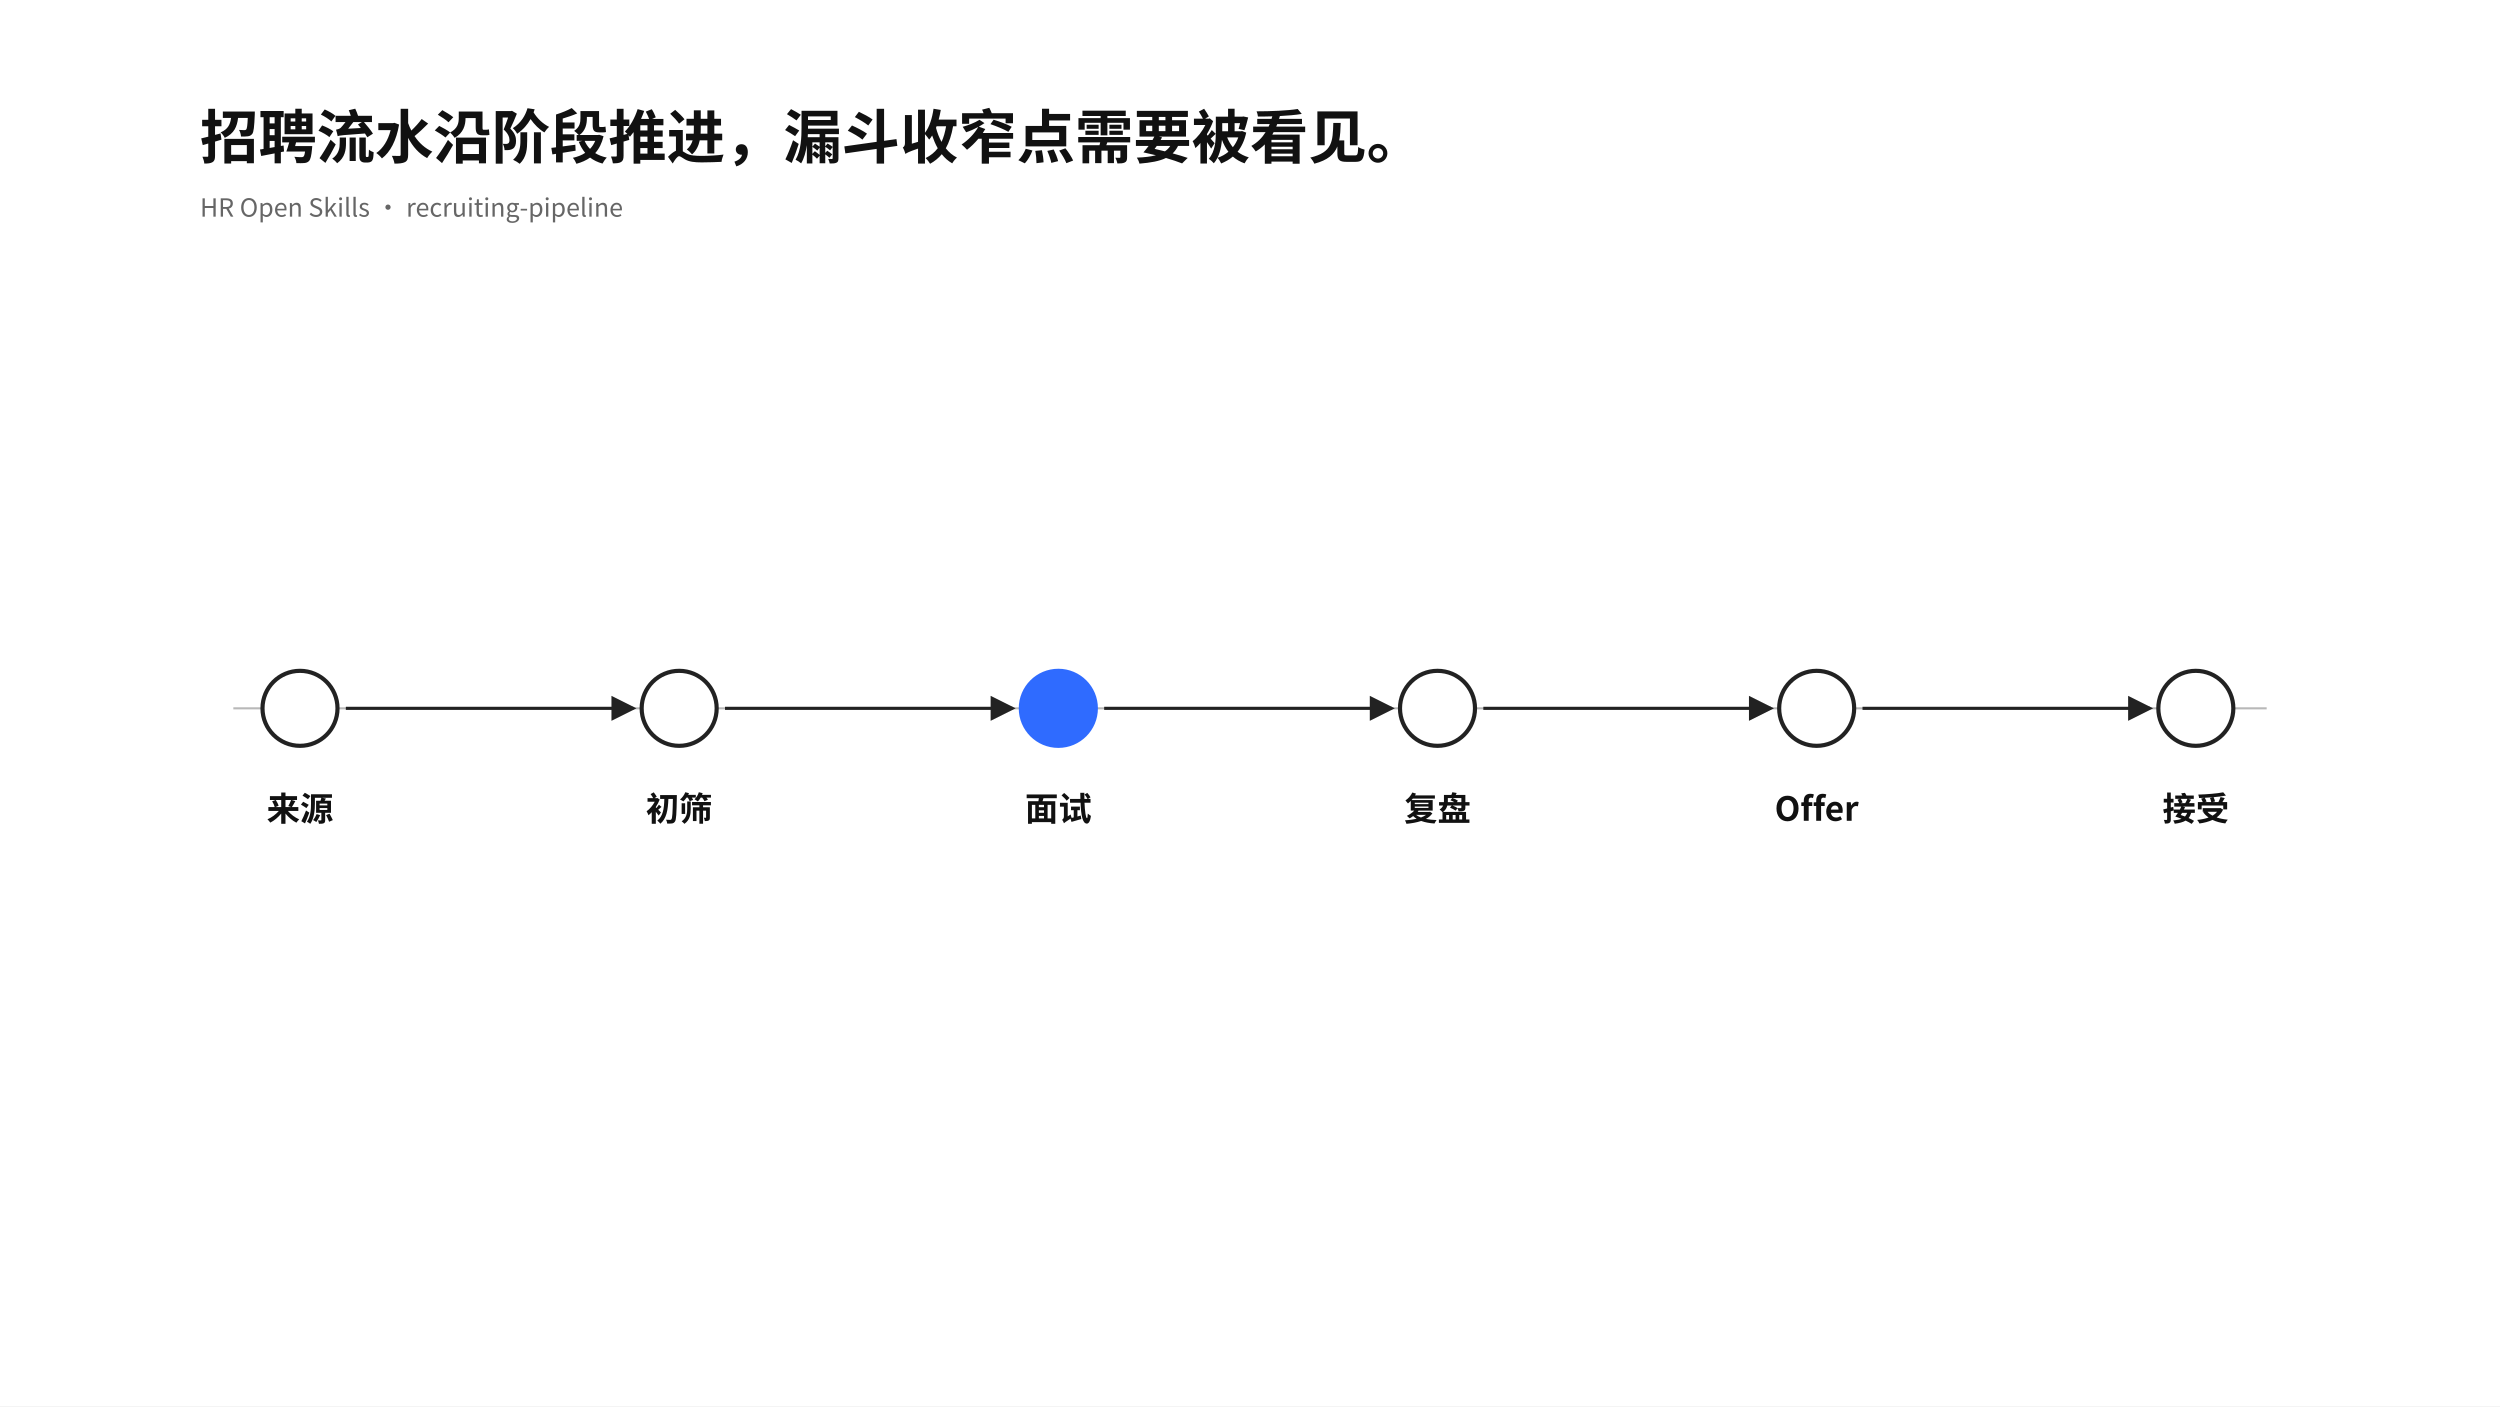
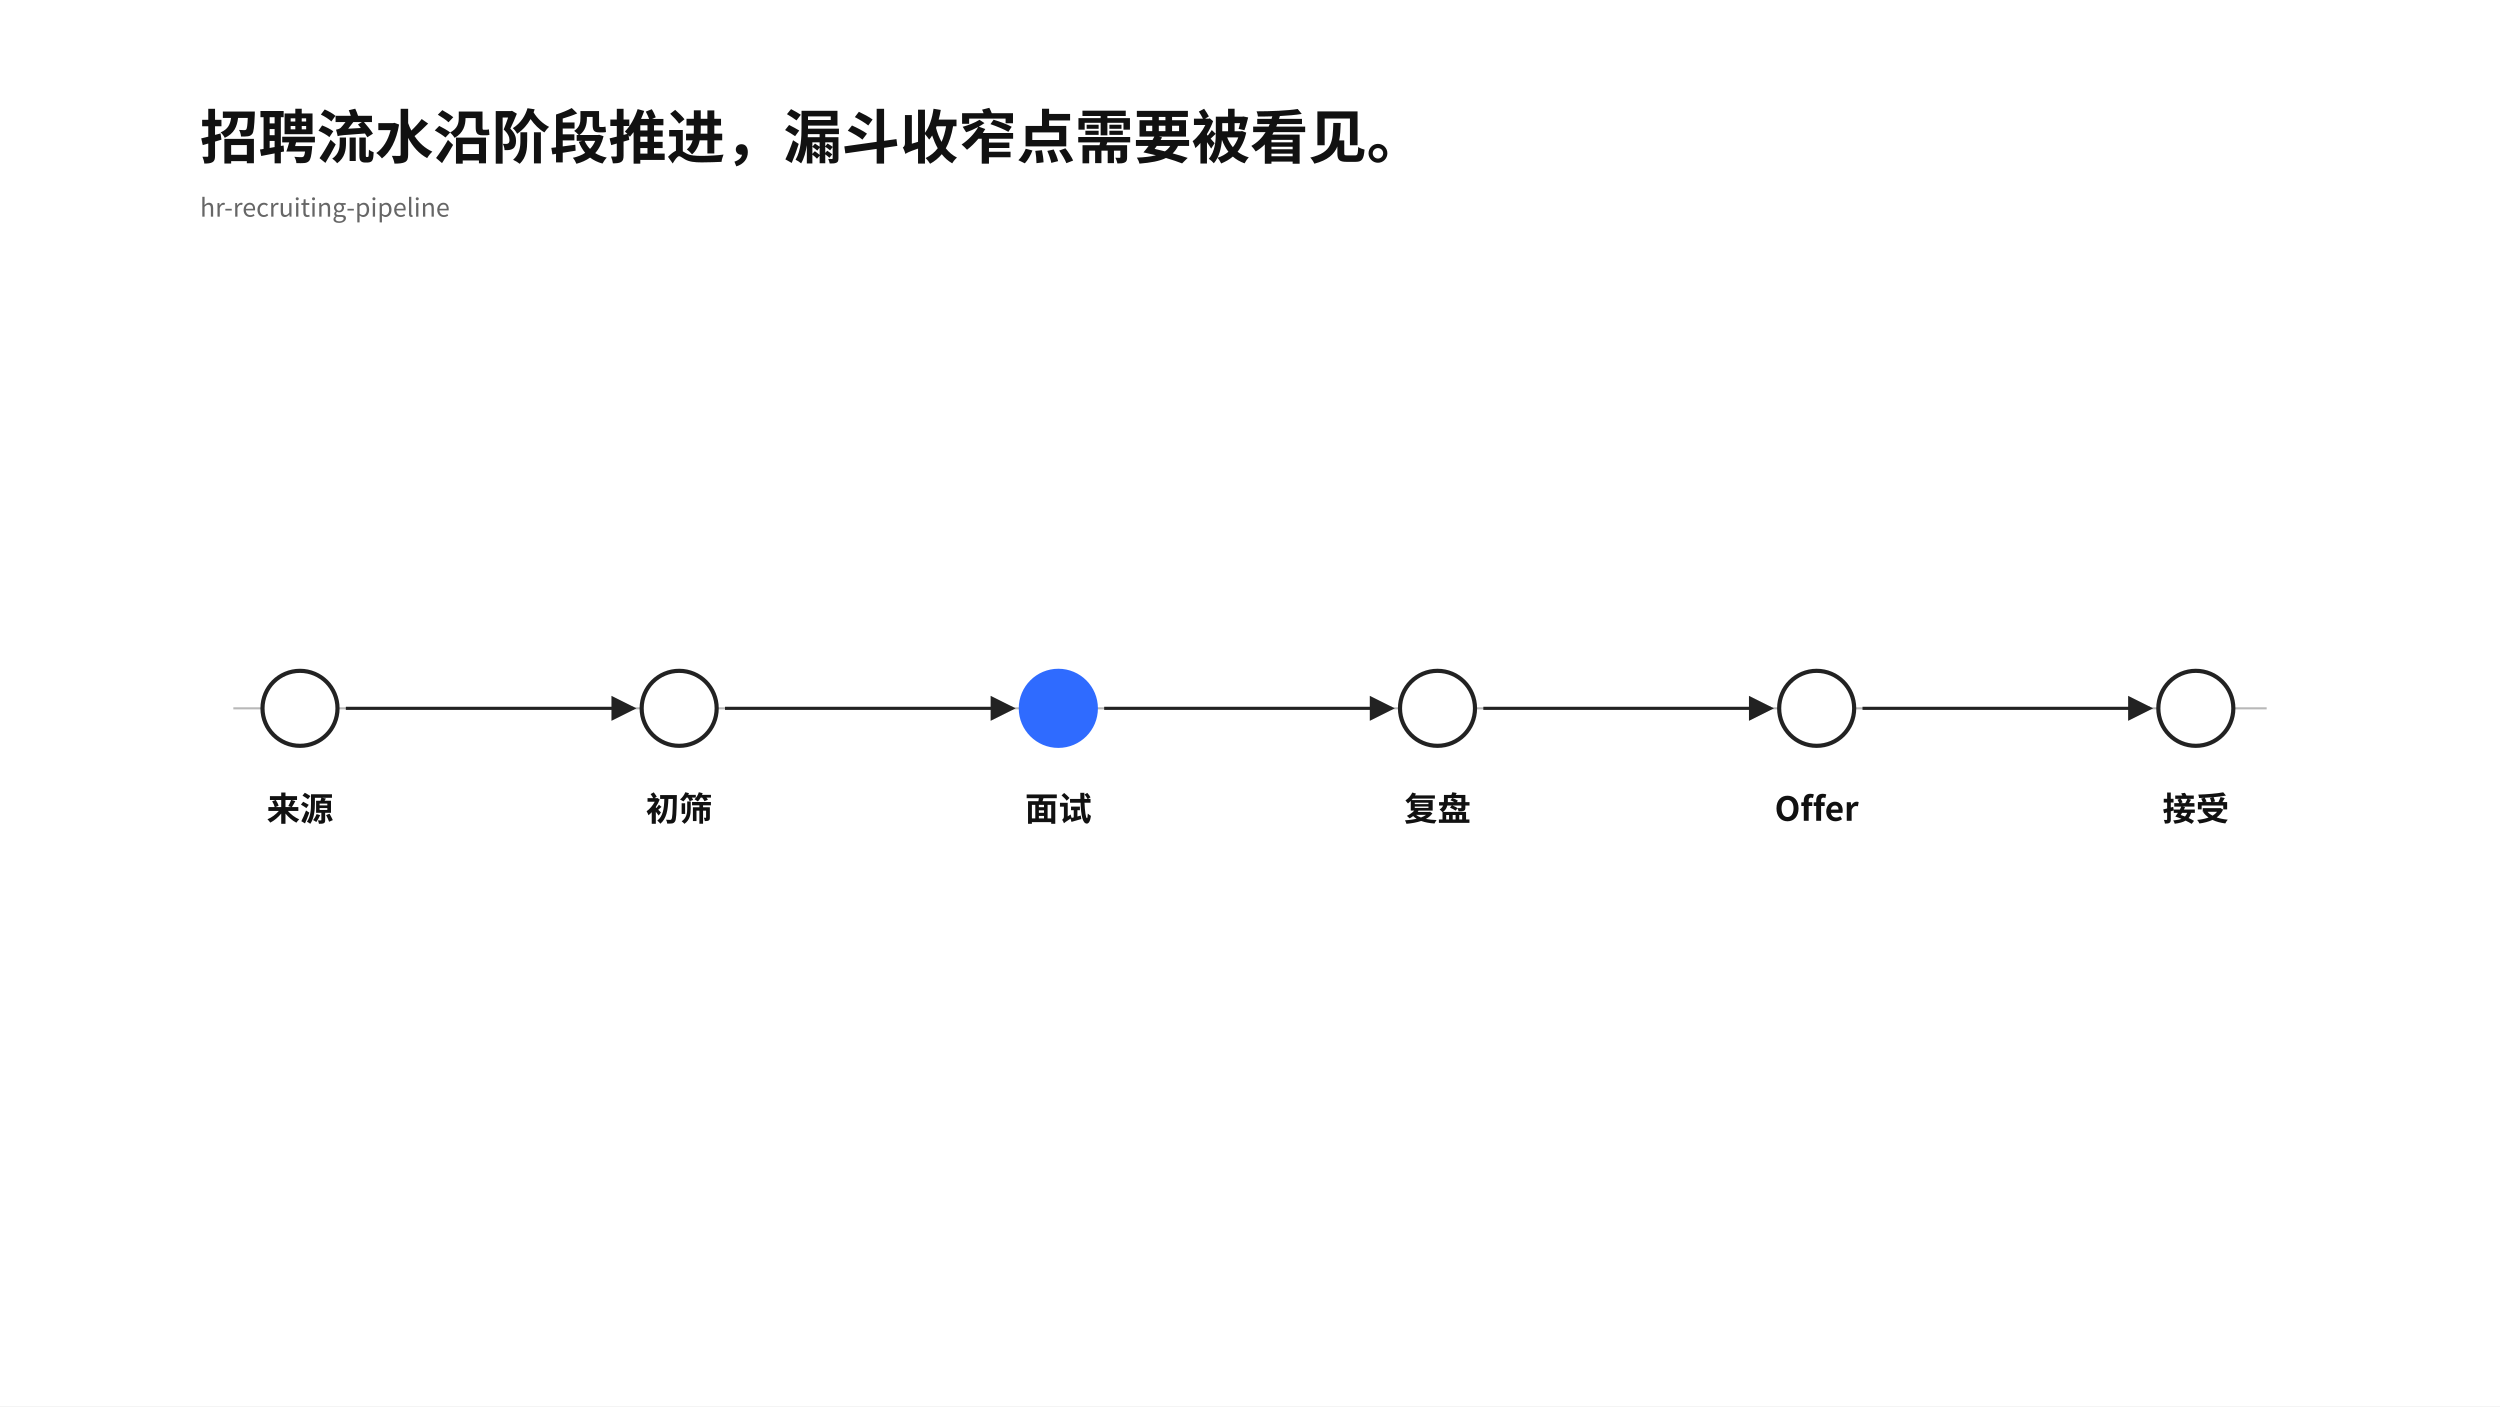
<svg xmlns="http://www.w3.org/2000/svg" width="1200" height="675" viewBox="0 0 1200 675">
  <defs>
    <marker id="arrow" markerWidth="8" markerHeight="8" refX="7" refY="4" orient="auto" markerUnits="strokeWidth">
      <path d="M 0 0 L 8 4 L 0 8 z" fill="#222222" />
    </marker>
  </defs>
  <rect width="1200" height="675" fill="#FFFFFF" />
  <text x="96" y="76" text-anchor="start" font-family="-apple-system,BlinkMacSystemFont,'PingFang SC','Noto Sans CJK SC',sans-serif" font-size="28px" font-weight="600" fill="#111111">招聘流水沿阶段推进，漏斗收窄点需要被看见。</text>
-   <text x="96" y="104" text-anchor="start" font-family="-apple-system,BlinkMacSystemFont,'PingFang SC','Noto Sans CJK SC',sans-serif" font-size="12px" font-weight="400" fill="#666666">HR Open Skills · recruiting-pipeline</text>
+   <text x="96" y="104" text-anchor="start" font-family="-apple-system,BlinkMacSystemFont,'PingFang SC','Noto Sans CJK SC',sans-serif" font-size="12px" font-weight="400" fill="#666666">hr-recruiting-pipeline</text>
  <line x1="112" y1="340" x2="1088" y2="340" stroke="#B8B8B8" stroke-width="1" />
  <line x1="166" y1="340" x2="304" y2="340" stroke="#222222" stroke-width="1.5" marker-end="url(#arrow)" />
  <line x1="348" y1="340" x2="486" y2="340" stroke="#222222" stroke-width="1.5" marker-end="url(#arrow)" />
  <line x1="530" y1="340" x2="668" y2="340" stroke="#222222" stroke-width="1.5" marker-end="url(#arrow)" />
  <line x1="712" y1="340" x2="850" y2="340" stroke="#222222" stroke-width="1.5" marker-end="url(#arrow)" />
  <line x1="894" y1="340" x2="1032" y2="340" stroke="#222222" stroke-width="1.5" marker-end="url(#arrow)" />
  <circle cx="144" cy="340" r="18" fill="#FFFFFF" stroke="#222222" stroke-width="2" data-node="sourced" />
  <text x="144" y="394" text-anchor="middle" font-family="-apple-system,BlinkMacSystemFont,'PingFang SC','Noto Sans CJK SC',sans-serif" font-size="16px" font-weight="600" fill="#111111">来源</text>
  <circle cx="326" cy="340" r="18" fill="#FFFFFF" stroke="#222222" stroke-width="2" data-node="screen" />
  <text x="326" y="394" text-anchor="middle" font-family="-apple-system,BlinkMacSystemFont,'PingFang SC','Noto Sans CJK SC',sans-serif" font-size="16px" font-weight="600" fill="#111111">初筛</text>
  <circle cx="508" cy="340" r="18" fill="#2F6BFF" stroke="#2F6BFF" stroke-width="2" data-node="interview" />
  <text x="508" y="394" text-anchor="middle" font-family="-apple-system,BlinkMacSystemFont,'PingFang SC','Noto Sans CJK SC',sans-serif" font-size="16px" font-weight="600" fill="#111111">面试</text>
  <circle cx="690" cy="340" r="18" fill="#FFFFFF" stroke="#222222" stroke-width="2" data-node="debrief" />
  <text x="690" y="394" text-anchor="middle" font-family="-apple-system,BlinkMacSystemFont,'PingFang SC','Noto Sans CJK SC',sans-serif" font-size="16px" font-weight="600" fill="#111111">复盘</text>
  <circle cx="872" cy="340" r="18" fill="#FFFFFF" stroke="#222222" stroke-width="2" data-node="offer" />
  <text x="872" y="394" text-anchor="middle" font-family="-apple-system,BlinkMacSystemFont,'PingFang SC','Noto Sans CJK SC',sans-serif" font-size="16px" font-weight="600" fill="#111111">Offer</text>
  <circle cx="1054" cy="340" r="18" fill="#FFFFFF" stroke="#222222" stroke-width="2" data-node="accepted" />
  <text x="1054" y="394" text-anchor="middle" font-family="-apple-system,BlinkMacSystemFont,'PingFang SC','Noto Sans CJK SC',sans-serif" font-size="16px" font-weight="600" fill="#111111">接受</text>
</svg>
